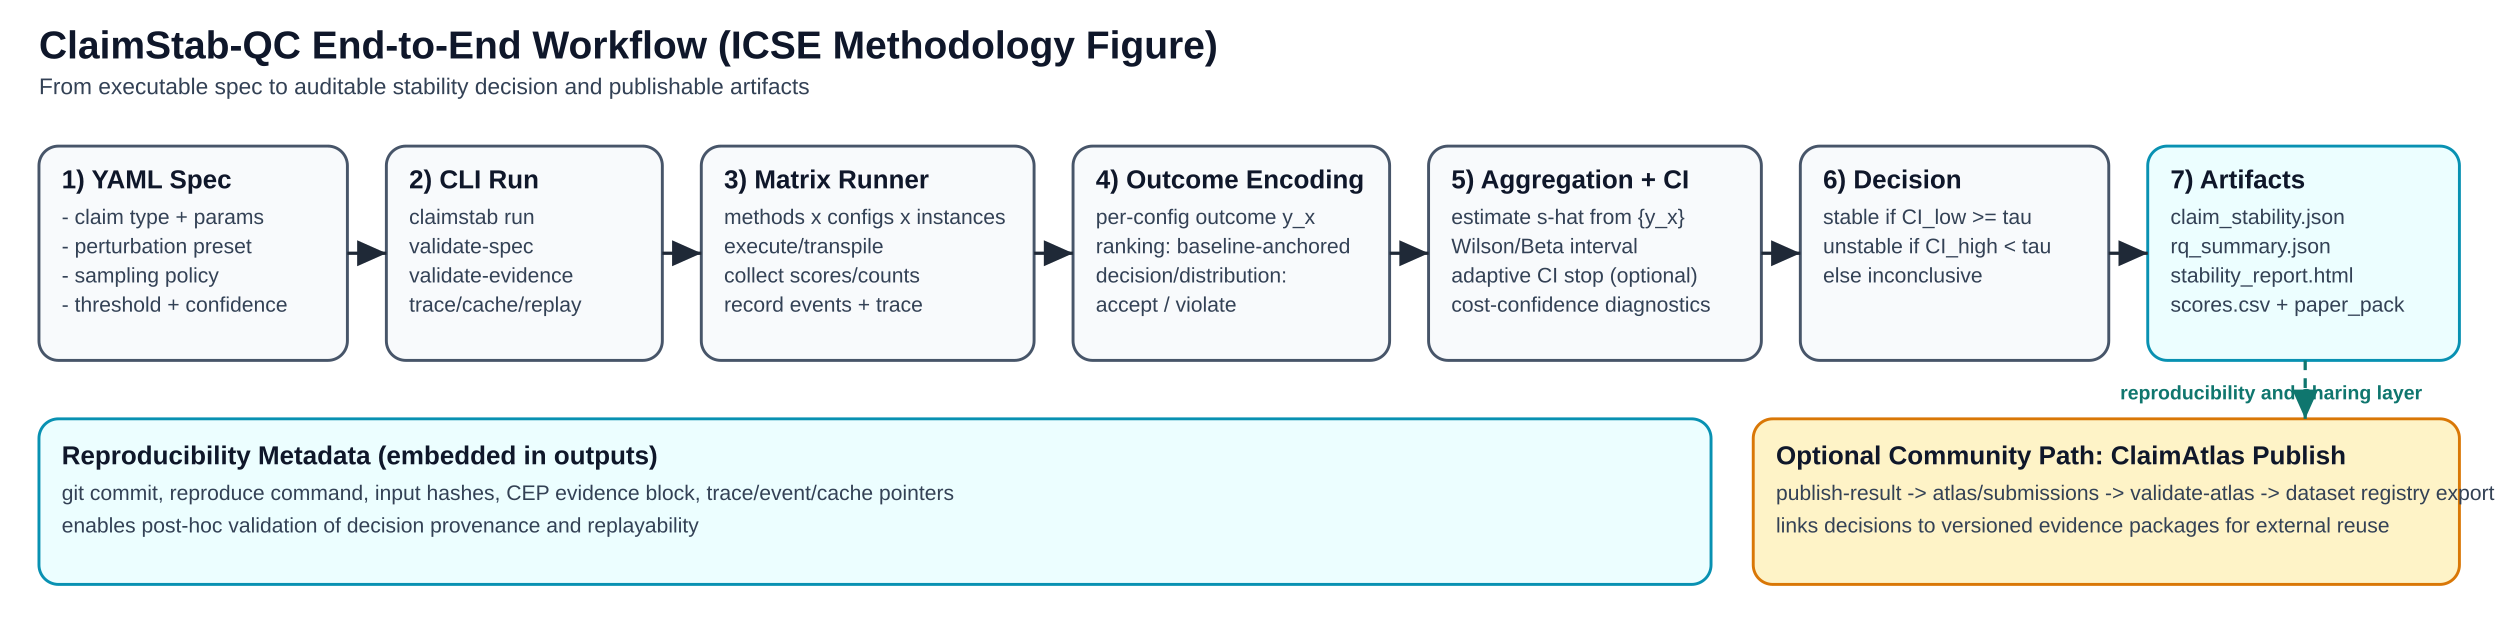
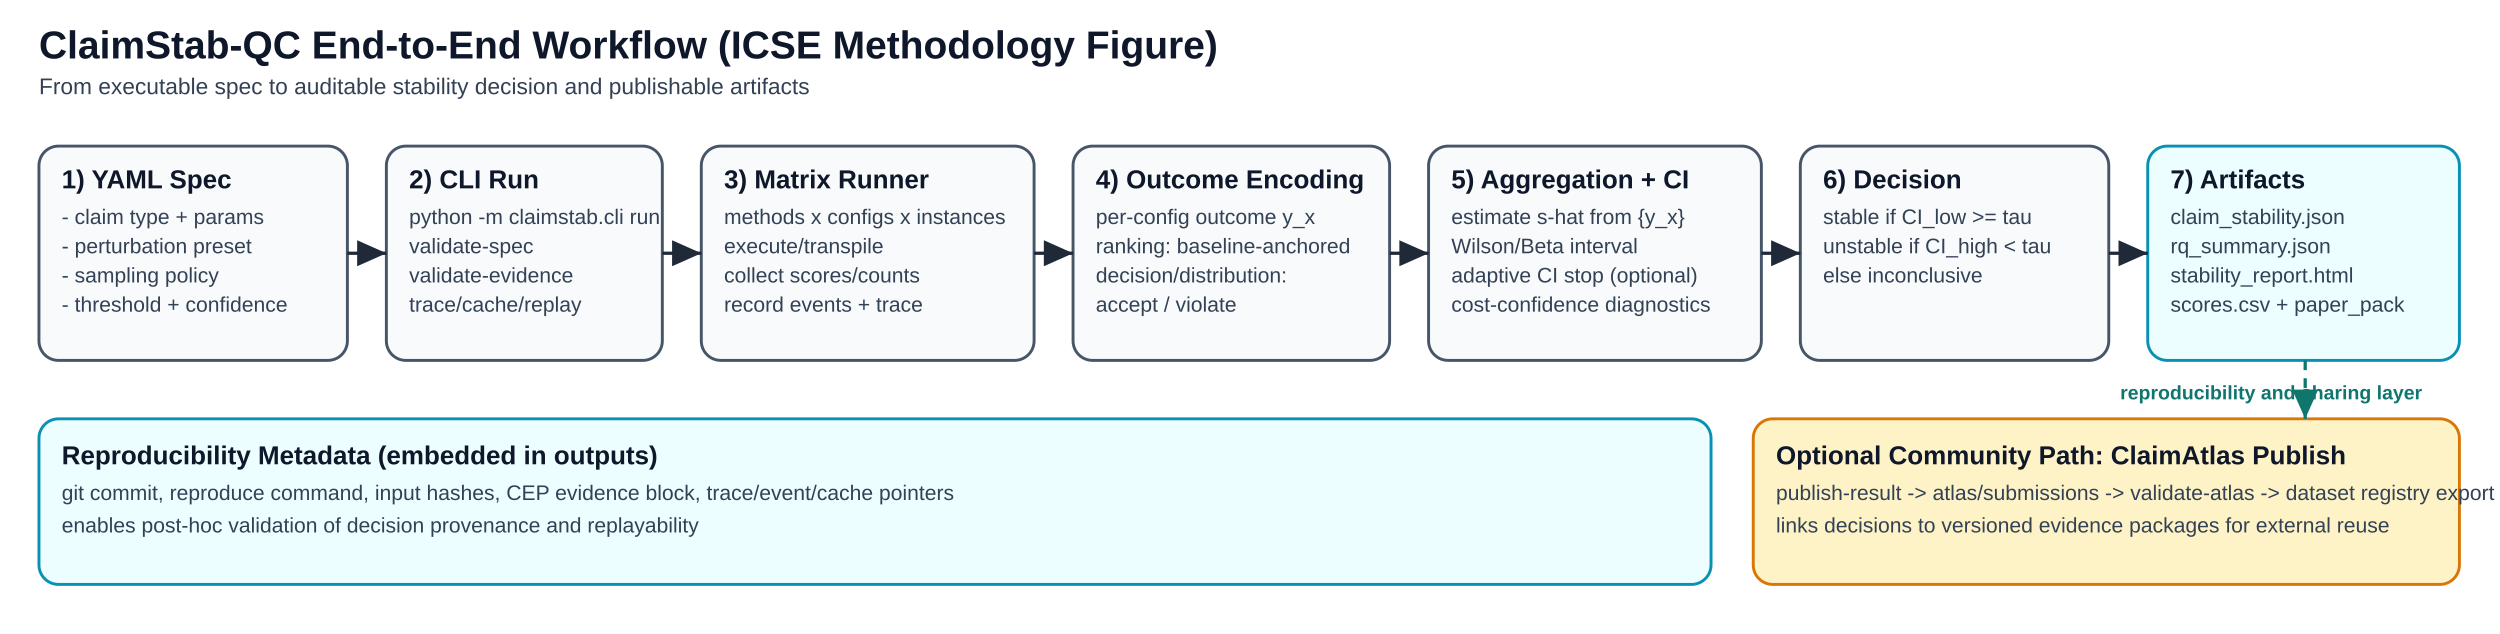
<svg xmlns="http://www.w3.org/2000/svg" width="1540" height="390" viewBox="0 0 1540 390">
  <defs>
    <style>
      .title { font-family: Arial, sans-serif; font-size: 24px; font-weight: 700; fill: #0f172a; }
      .subtitle { font-family: Arial, sans-serif; font-size: 14px; fill: #334155; }
      .box { fill: #f8fafc; stroke: #475569; stroke-width: 1.8; rx: 12; ry: 12; }
      .head { font-family: Arial, sans-serif; font-size: 16px; font-weight: 700; fill: #0f172a; }
      .line { font-family: Arial, sans-serif; font-size: 13px; fill: #334155; }
      .artifact { fill: #ecfeff; stroke: #0891b2; stroke-width: 1.8; rx: 12; ry: 12; }
      .atlas { fill: #fef3c7; stroke: #d97706; stroke-width: 1.8; rx: 12; ry: 12; }
      .arrow { stroke: #1f2937; stroke-width: 2; marker-end: url(#arrow); }
      .darrow { stroke: #0f766e; stroke-width: 2; marker-end: url(#arrow2); stroke-dasharray: 6 5; }
      .hint { font-family: Arial, sans-serif; font-size: 12px; fill: #0f766e; font-weight: 700; }
    </style>
    <marker id="arrow" markerWidth="12" markerHeight="12" refX="9" refY="4" orient="auto">
      <path d="M0,0 L9,4 L0,8 z" fill="#1f2937" />
    </marker>
    <marker id="arrow2" markerWidth="12" markerHeight="12" refX="9" refY="4" orient="auto">
      <path d="M0,0 L9,4 L0,8 z" fill="#0f766e" />
    </marker>
  </defs>
  <text x="24" y="36" class="title">ClaimStab-QC End-to-End Workflow (ICSE Methodology Figure)</text>
  <text x="24" y="58" class="subtitle">From executable spec to auditable stability decision and publishable artifacts</text>
  <rect x="24" y="90" width="190" height="132" class="box" />
  <text x="38" y="116" class="head">1) YAML Spec</text>
  <text x="38" y="138" class="line">- claim type + params</text>
  <text x="38" y="156" class="line">- perturbation preset</text>
  <text x="38" y="174" class="line">- sampling policy</text>
  <text x="38" y="192" class="line">- threshold + confidence</text>
  <rect x="238" y="90" width="170" height="132" class="box" />
  <text x="252" y="116" class="head">2) CLI Run</text>
-   <text x="252" y="138" class="line">claimstab run</text>
+   <text x="252" y="138" class="line">python -m claimstab.cli run</text>
  <text x="252" y="156" class="line">validate-spec</text>
  <text x="252" y="174" class="line">validate-evidence</text>
  <text x="252" y="192" class="line">trace/cache/replay</text>
  <rect x="432" y="90" width="205" height="132" class="box" />
  <text x="446" y="116" class="head">3) Matrix Runner</text>
  <text x="446" y="138" class="line">methods x configs x instances</text>
  <text x="446" y="156" class="line">execute/transpile</text>
  <text x="446" y="174" class="line">collect scores/counts</text>
  <text x="446" y="192" class="line">record events + trace</text>
  <rect x="661" y="90" width="195" height="132" class="box" />
  <text x="675" y="116" class="head">4) Outcome Encoding</text>
  <text x="675" y="138" class="line">per-config outcome y_x</text>
  <text x="675" y="156" class="line">ranking: baseline-anchored</text>
  <text x="675" y="174" class="line">decision/distribution:</text>
  <text x="675" y="192" class="line">accept / violate</text>
  <rect x="880" y="90" width="205" height="132" class="box" />
  <text x="894" y="116" class="head">5) Aggregation + CI</text>
  <text x="894" y="138" class="line">estimate s-hat from {y_x}</text>
  <text x="894" y="156" class="line">Wilson/Beta interval</text>
  <text x="894" y="174" class="line">adaptive CI stop (optional)</text>
  <text x="894" y="192" class="line">cost-confidence diagnostics</text>
  <rect x="1109" y="90" width="190" height="132" class="box" />
  <text x="1123" y="116" class="head">6) Decision</text>
  <text x="1123" y="138" class="line">stable if CI_low &gt;= tau</text>
  <text x="1123" y="156" class="line">unstable if CI_high &lt; tau</text>
  <text x="1123" y="174" class="line">else inconclusive</text>
  <rect x="1323" y="90" width="192" height="132" class="artifact" />
  <text x="1337" y="116" class="head">7) Artifacts</text>
  <text x="1337" y="138" class="line">claim_stability.json</text>
  <text x="1337" y="156" class="line">rq_summary.json</text>
  <text x="1337" y="174" class="line">stability_report.html</text>
  <text x="1337" y="192" class="line">scores.csv + paper_pack</text>
  <line x1="214" y1="156" x2="238" y2="156" class="arrow" />
  <line x1="408" y1="156" x2="432" y2="156" class="arrow" />
  <line x1="637" y1="156" x2="661" y2="156" class="arrow" />
  <line x1="856" y1="156" x2="880" y2="156" class="arrow" />
  <line x1="1085" y1="156" x2="1109" y2="156" class="arrow" />
  <line x1="1299" y1="156" x2="1323" y2="156" class="arrow" />
  <rect x="1080" y="258" width="435" height="102" class="atlas" />
  <text x="1094" y="286" class="head">Optional Community Path: ClaimAtlas Publish</text>
  <text x="1094" y="308" class="line">publish-result -&gt; atlas/submissions -&gt; validate-atlas -&gt; dataset registry export</text>
  <text x="1094" y="328" class="line">links decisions to versioned evidence packages for external reuse</text>
  <line x1="1420" y1="222" x2="1420" y2="258" class="darrow" />
  <text x="1306" y="246" class="hint">reproducibility and sharing layer</text>
  <rect x="24" y="258" width="1030" height="102" class="artifact" />
  <text x="38" y="286" class="head">Reproducibility Metadata (embedded in outputs)</text>
  <text x="38" y="308" class="line">git commit, reproduce command, input hashes, CEP evidence block, trace/event/cache pointers</text>
  <text x="38" y="328" class="line">enables post-hoc validation of decision provenance and replayability</text>
</svg>
